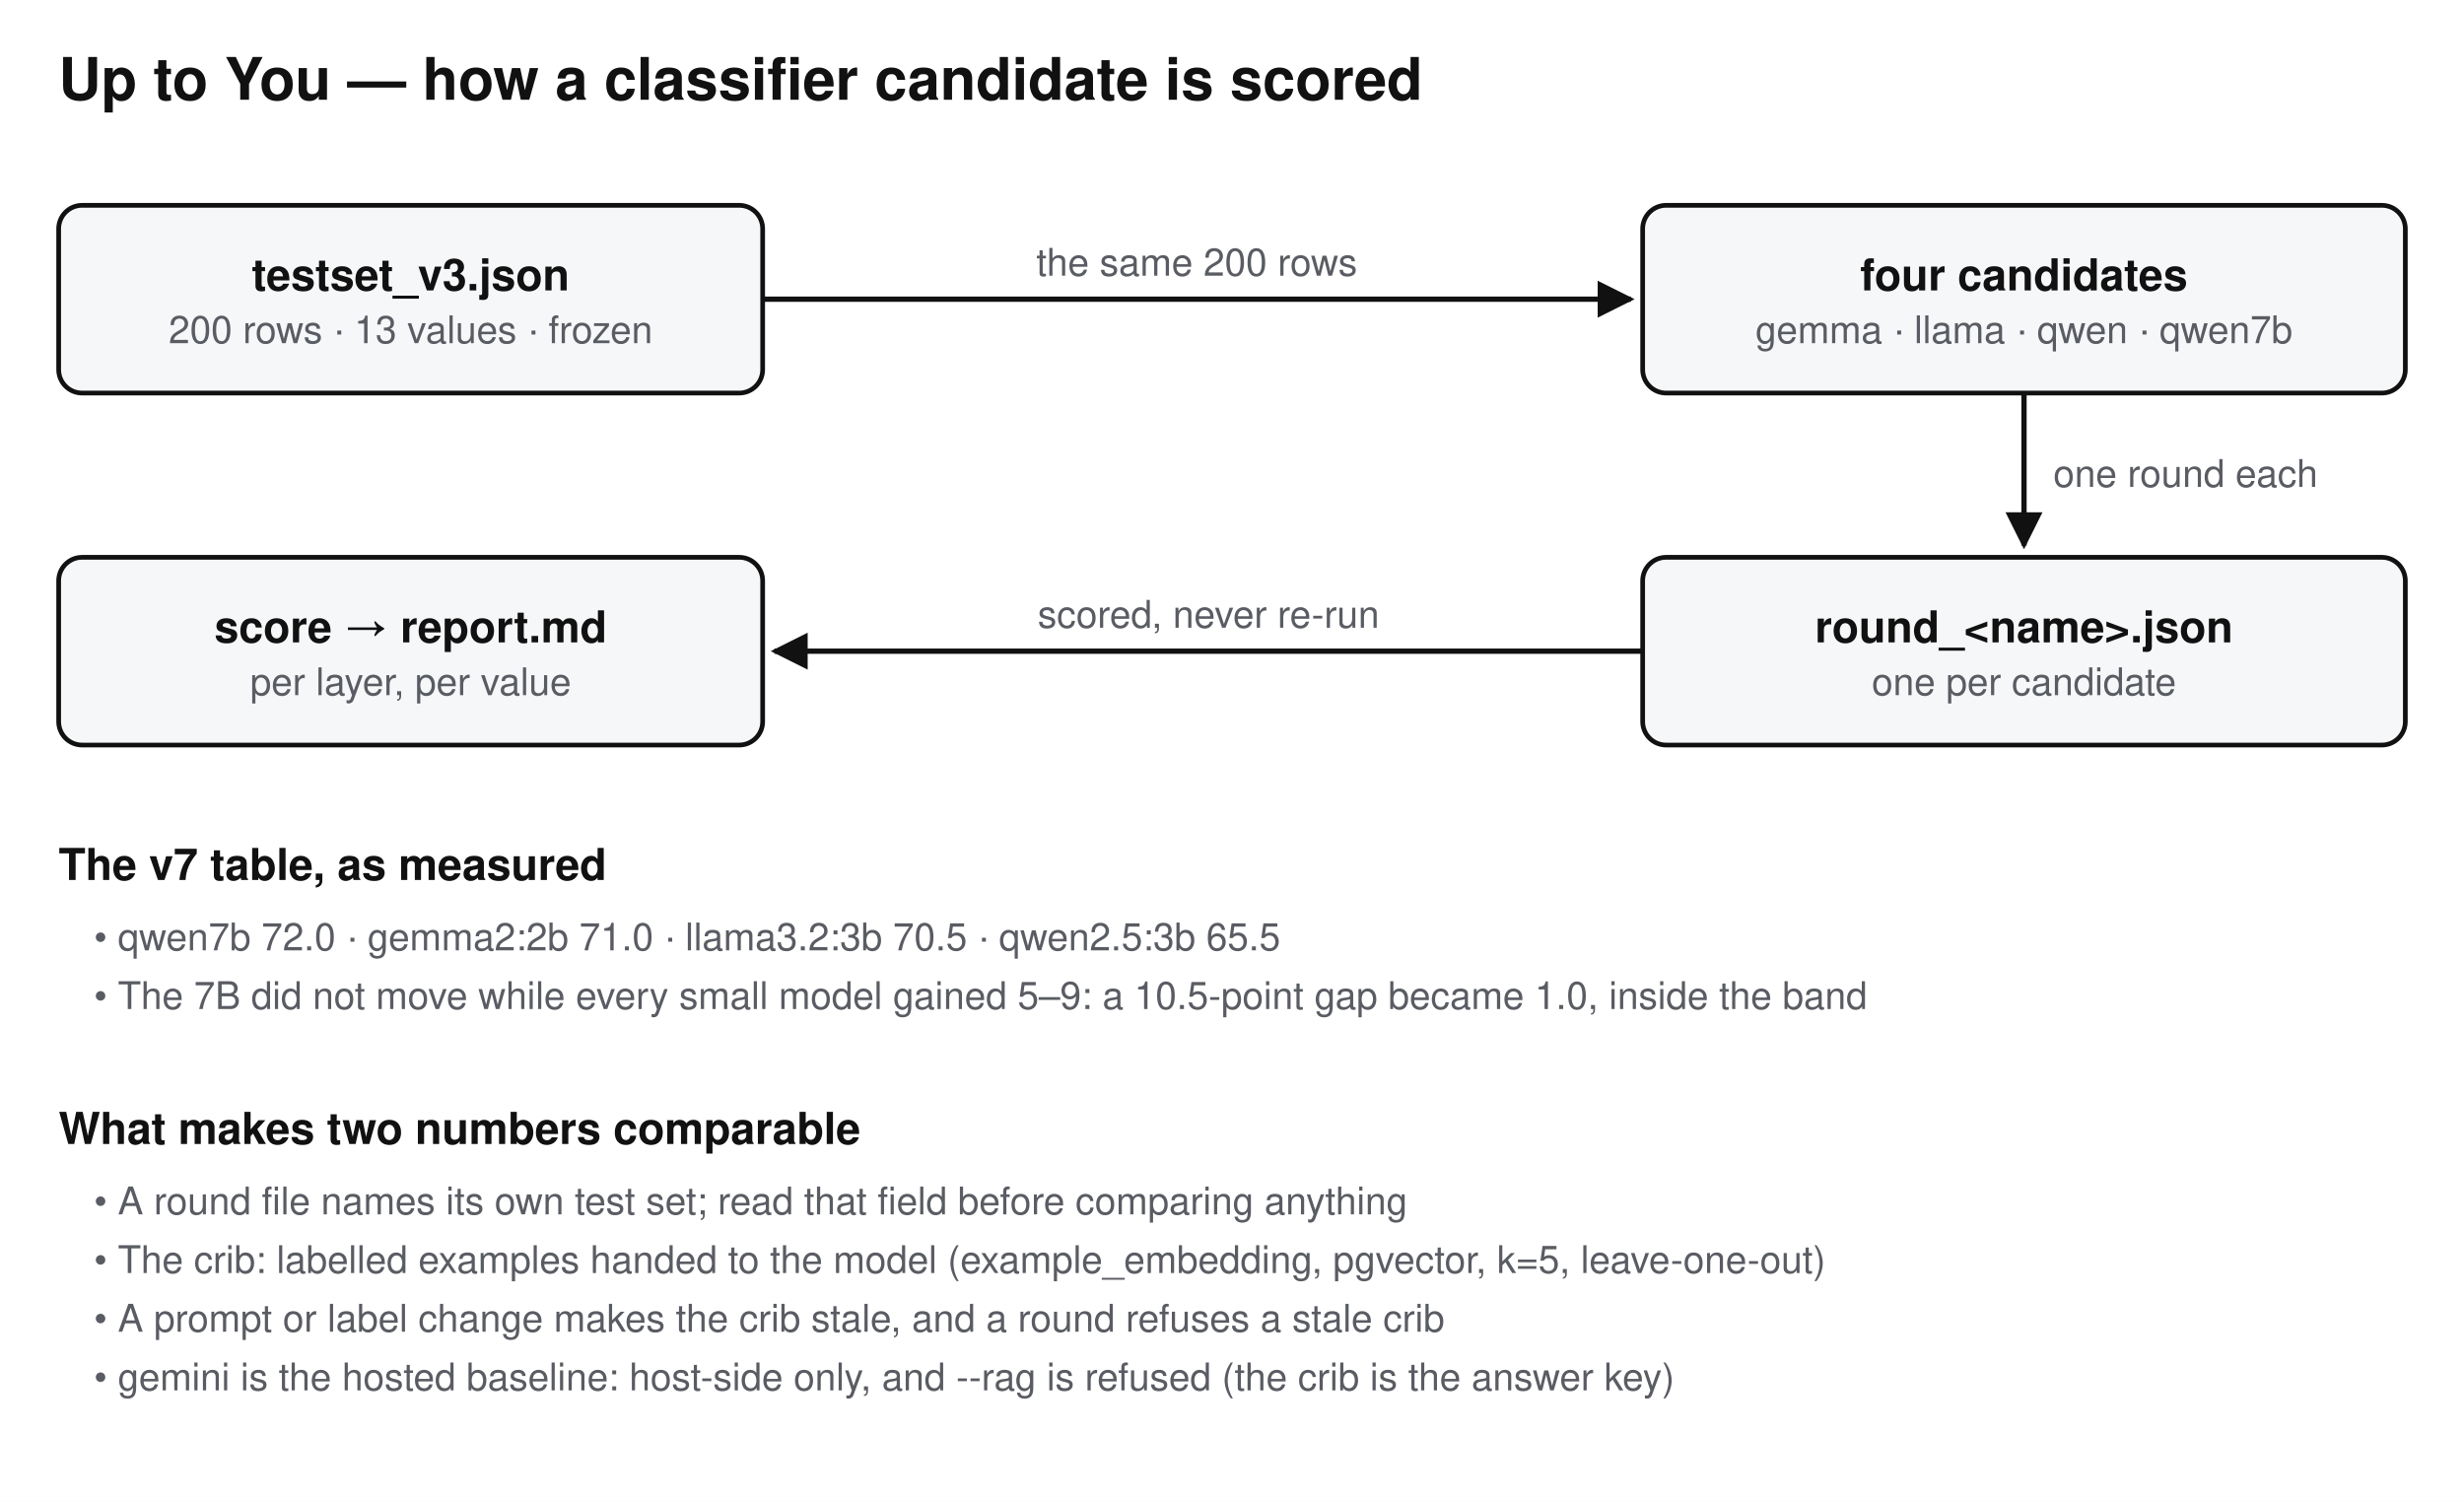
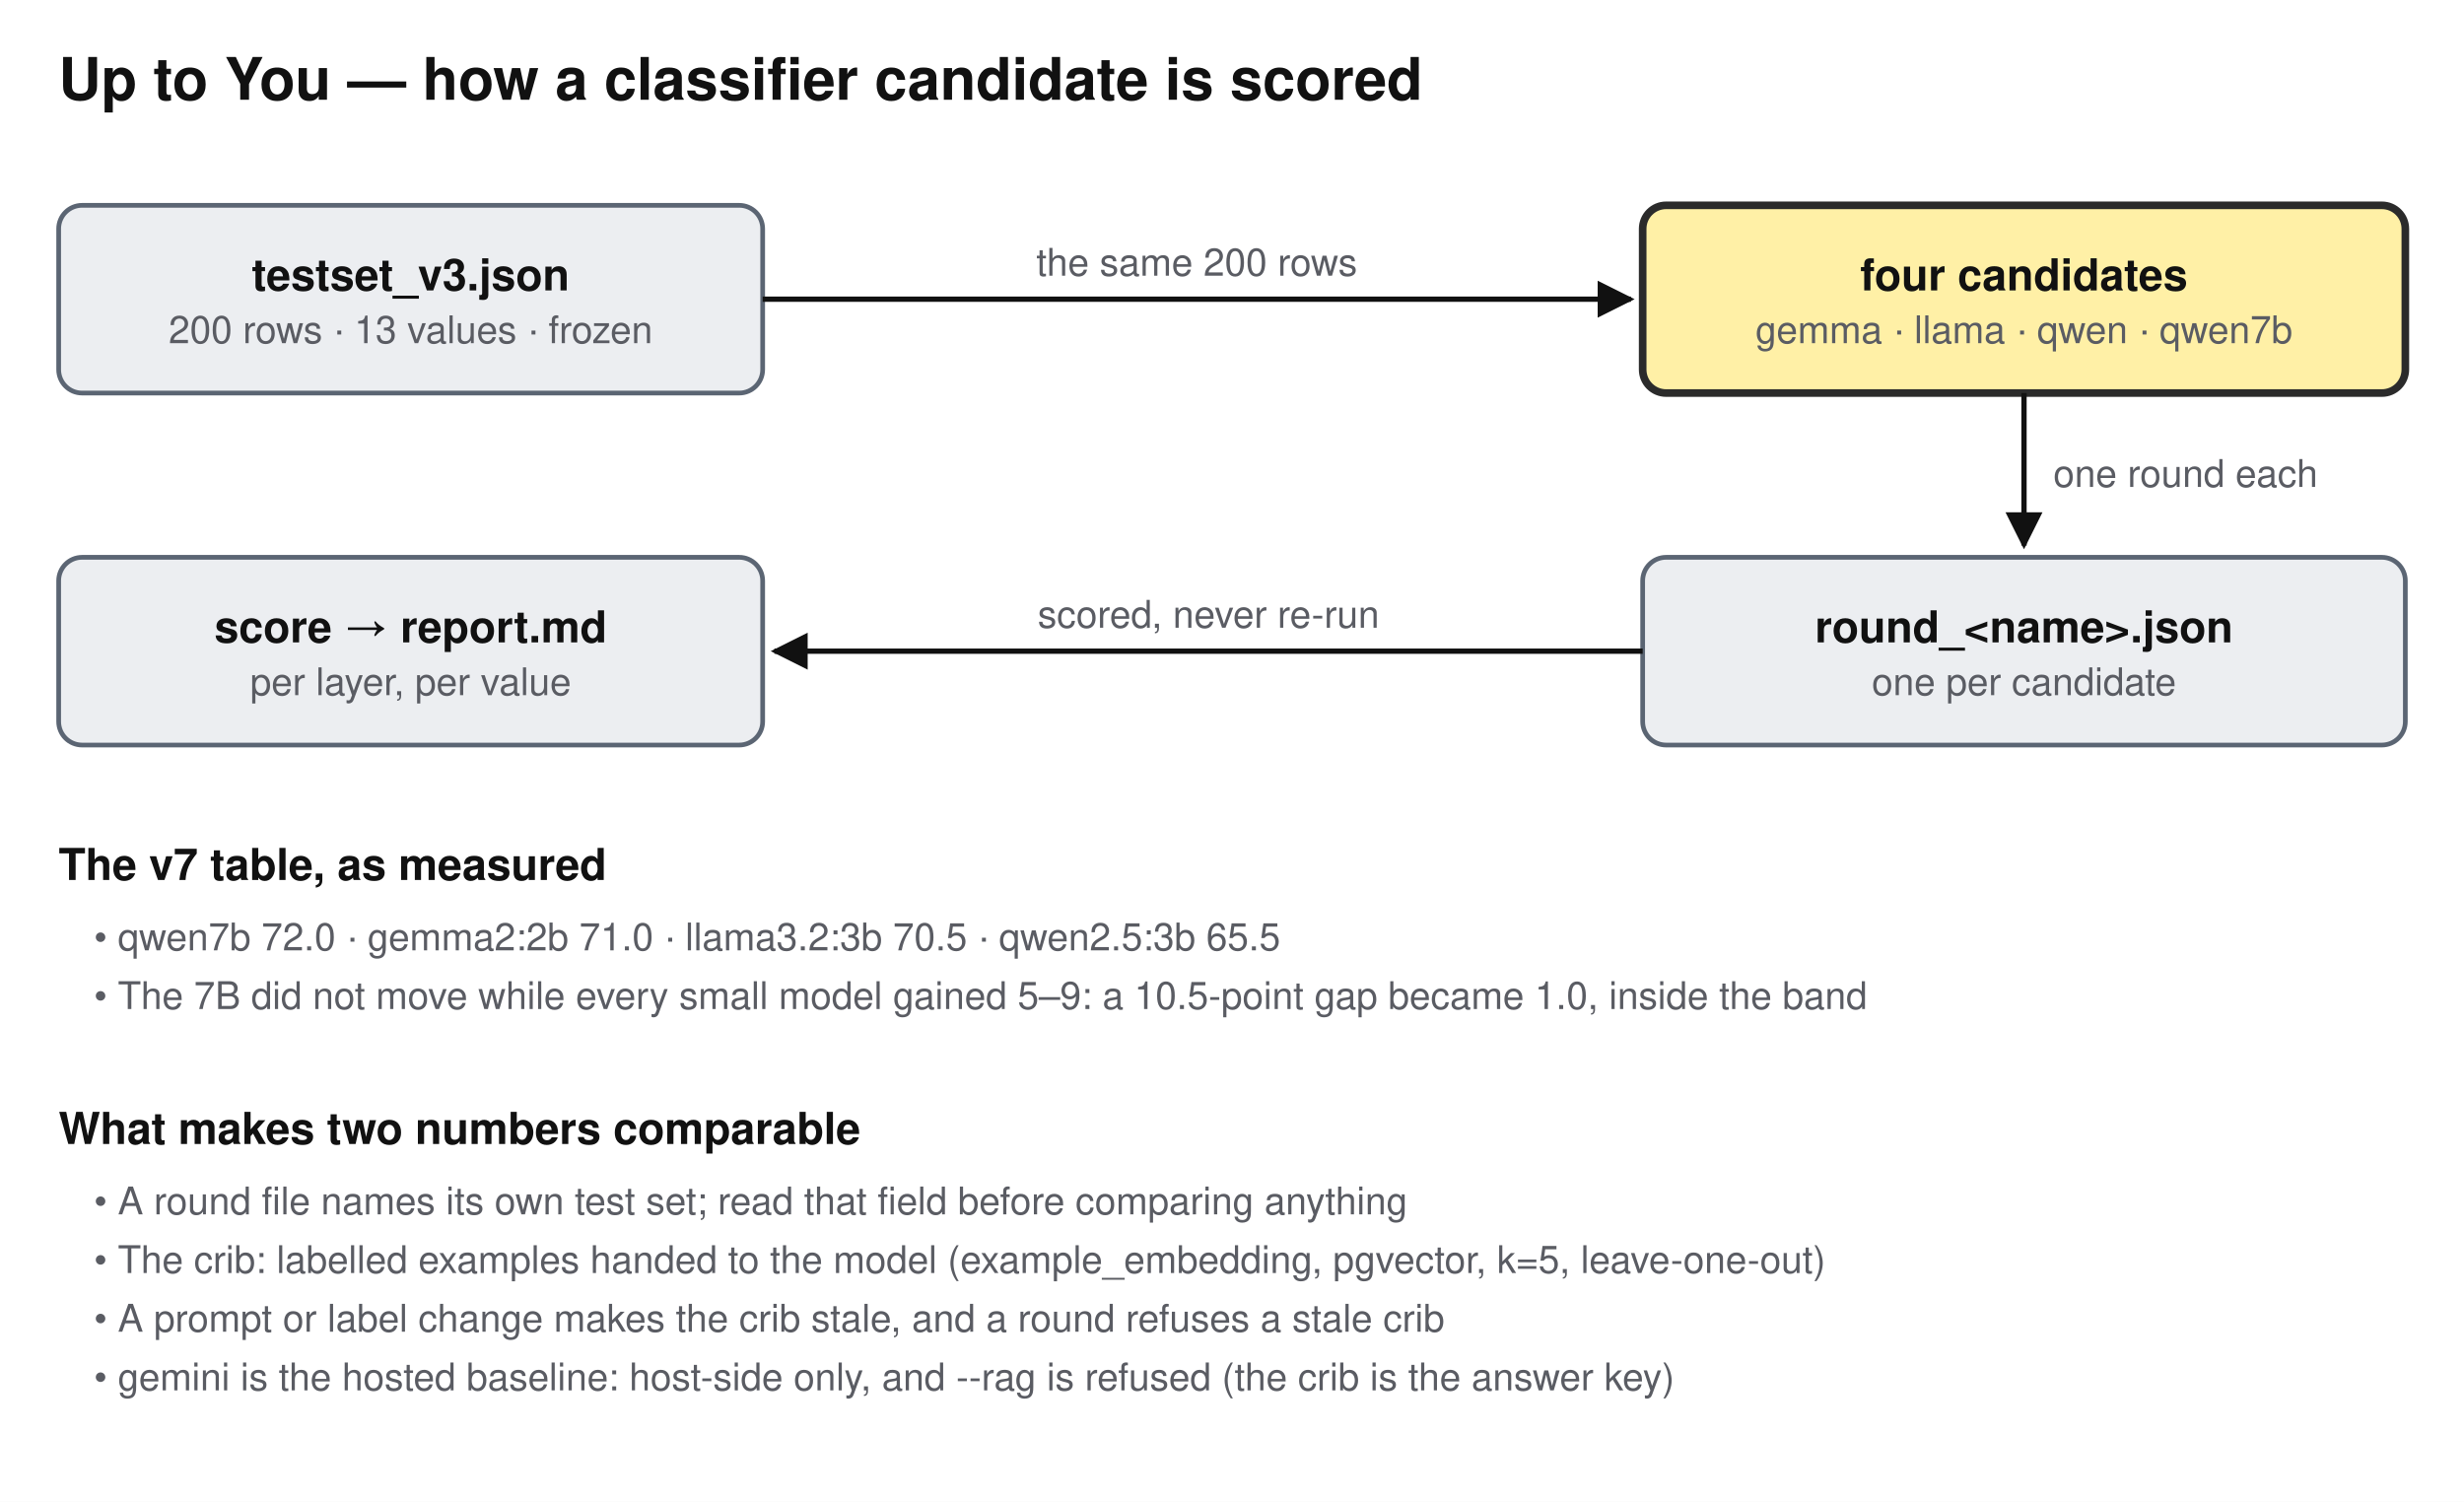
<svg xmlns="http://www.w3.org/2000/svg" width="840" height="512" viewBox="0 0 840 512" font-family="Helvetica Neue, Helvetica, Arial, 'Noto Sans TC', sans-serif">
  <defs>
    <marker id="a" viewBox="0 0 10 10" refX="9" refY="5" markerWidth="7" markerHeight="7" orient="auto-start-reverse">
      <path d="M0,0 L10,5 L0,10 z" fill="#111111" />
    </marker>
  </defs>
  <rect width="840" height="512" fill="#ffffff" />
  <text x="20" y="34" text-anchor="start" font-size="20" font-weight="800" fill="#111111" font-family="Helvetica Neue, Helvetica, Arial, sans-serif">Up to You — how a classifier candidate is scored</text>
-   <rect x="20" y="70" width="240" height="64" rx="8" fill="#F6F7F9" stroke="#111111" stroke-width="1.6" />
+   <rect x="20" y="70" width="240" height="64" rx="8" fill="#ECEEF1" stroke="#5B6573" stroke-width="1.6" />
  <text x="140.0" y="99.0" text-anchor="middle" font-size="15" font-weight="700" fill="#111111" font-family="Helvetica Neue, Helvetica, Arial, sans-serif">testset_v3.json</text>
  <text x="140.0" y="117.0" text-anchor="middle" font-size="13" font-weight="400" fill="#5A5C63" font-family="Helvetica Neue, Helvetica, Arial, sans-serif">200 rows · 13 values · frozen</text>
-   <rect x="560" y="70" width="260" height="64" rx="8" fill="#F6F7F9" stroke="#111111" stroke-width="1.6" />
+   <rect x="560" y="70" width="260" height="64" rx="8" fill="#FFF0A6" stroke="#2B2B2B" stroke-width="2.6" />
  <text x="690.0" y="99.0" text-anchor="middle" font-size="15" font-weight="700" fill="#111111" font-family="Helvetica Neue, Helvetica, Arial, sans-serif">four candidates</text>
  <text x="690.0" y="117.0" text-anchor="middle" font-size="13" font-weight="400" fill="#5A5C63" font-family="Helvetica Neue, Helvetica, Arial, sans-serif">gemma · llama · qwen · qwen7b</text>
-   <rect x="560" y="190" width="260" height="64" rx="8" fill="#F6F7F9" stroke="#111111" stroke-width="1.6" />
+   <rect x="560" y="190" width="260" height="64" rx="8" fill="#ECEEF1" stroke="#5B6573" stroke-width="1.6" />
  <text x="690.0" y="219.0" text-anchor="middle" font-size="15" font-weight="700" fill="#111111" font-family="Helvetica Neue, Helvetica, Arial, sans-serif">round_&lt;name&gt;.json</text>
  <text x="690.0" y="237.0" text-anchor="middle" font-size="13" font-weight="400" fill="#5A5C63" font-family="Helvetica Neue, Helvetica, Arial, sans-serif">one per candidate</text>
-   <rect x="20" y="190" width="240" height="64" rx="8" fill="#F6F7F9" stroke="#111111" stroke-width="1.6" />
+   <rect x="20" y="190" width="240" height="64" rx="8" fill="#ECEEF1" stroke="#5B6573" stroke-width="1.6" />
  <text x="140.0" y="219.0" text-anchor="middle" font-size="15" font-weight="700" fill="#111111" font-family="Helvetica Neue, Helvetica, Arial, sans-serif">score → report.md</text>
  <text x="140.0" y="237.0" text-anchor="middle" font-size="13" font-weight="400" fill="#5A5C63" font-family="Helvetica Neue, Helvetica, Arial, sans-serif">per layer, per value</text>
  <path d="M260,102 L556,102" fill="none" stroke="#111111" stroke-width="1.8" marker-end="url(#a)" />
  <text x="408" y="94" text-anchor="middle" font-size="13" font-weight="500" fill="#5A5C63" font-family="Helvetica Neue, Helvetica, Arial, sans-serif">the same 200 rows</text>
  <path d="M690,134 L690,186" fill="none" stroke="#111111" stroke-width="1.8" marker-end="url(#a)" />
  <text x="700" y="166" text-anchor="start" font-size="13" font-weight="500" fill="#5A5C63" font-family="Helvetica Neue, Helvetica, Arial, sans-serif">one round each</text>
  <path d="M560,222 L264,222" fill="none" stroke="#111111" stroke-width="1.8" marker-end="url(#a)" />
  <text x="412" y="214" text-anchor="middle" font-size="13" font-weight="500" fill="#5A5C63" font-family="Helvetica Neue, Helvetica, Arial, sans-serif">scored, never re-run</text>
  <text x="20" y="300" text-anchor="start" font-size="15" font-weight="700" fill="#111111" font-family="Helvetica Neue, Helvetica, Arial, sans-serif">The v7 table, as measured</text>
  <text x="32" y="324" text-anchor="start" font-size="13" font-weight="400" fill="#5A5C63" font-family="Helvetica Neue, Helvetica, Arial, sans-serif">• qwen7b 72.0 · gemma2:2b 71.0 · llama3.2:3b 70.5 · qwen2.5:3b 65.5</text>
  <text x="32" y="344" text-anchor="start" font-size="13" font-weight="400" fill="#5A5C63" font-family="Helvetica Neue, Helvetica, Arial, sans-serif">• The 7B did not move while every small model gained 5–9: a 10.5-point gap became 1.0, inside the band</text>
  <text x="20" y="390" text-anchor="start" font-size="15" font-weight="700" fill="#111111" font-family="Helvetica Neue, Helvetica, Arial, sans-serif">What makes two numbers comparable</text>
  <text x="32" y="414" text-anchor="start" font-size="13" font-weight="400" fill="#5A5C63" font-family="Helvetica Neue, Helvetica, Arial, sans-serif">• A round file names its own test set; read that field before comparing anything</text>
  <text x="32" y="434" text-anchor="start" font-size="13" font-weight="400" fill="#5A5C63" font-family="Helvetica Neue, Helvetica, Arial, sans-serif">• The crib: labelled examples handed to the model (example_embedding, pgvector, k=5, leave-one-out)</text>
  <text x="32" y="454" text-anchor="start" font-size="13" font-weight="400" fill="#5A5C63" font-family="Helvetica Neue, Helvetica, Arial, sans-serif">• A prompt or label change makes the crib stale, and a round refuses a stale crib</text>
  <text x="32" y="474" text-anchor="start" font-size="13" font-weight="400" fill="#5A5C63" font-family="Helvetica Neue, Helvetica, Arial, sans-serif">• gemini is the hosted baseline: host-side only, and --rag is refused (the crib is the answer key)</text>
</svg>
